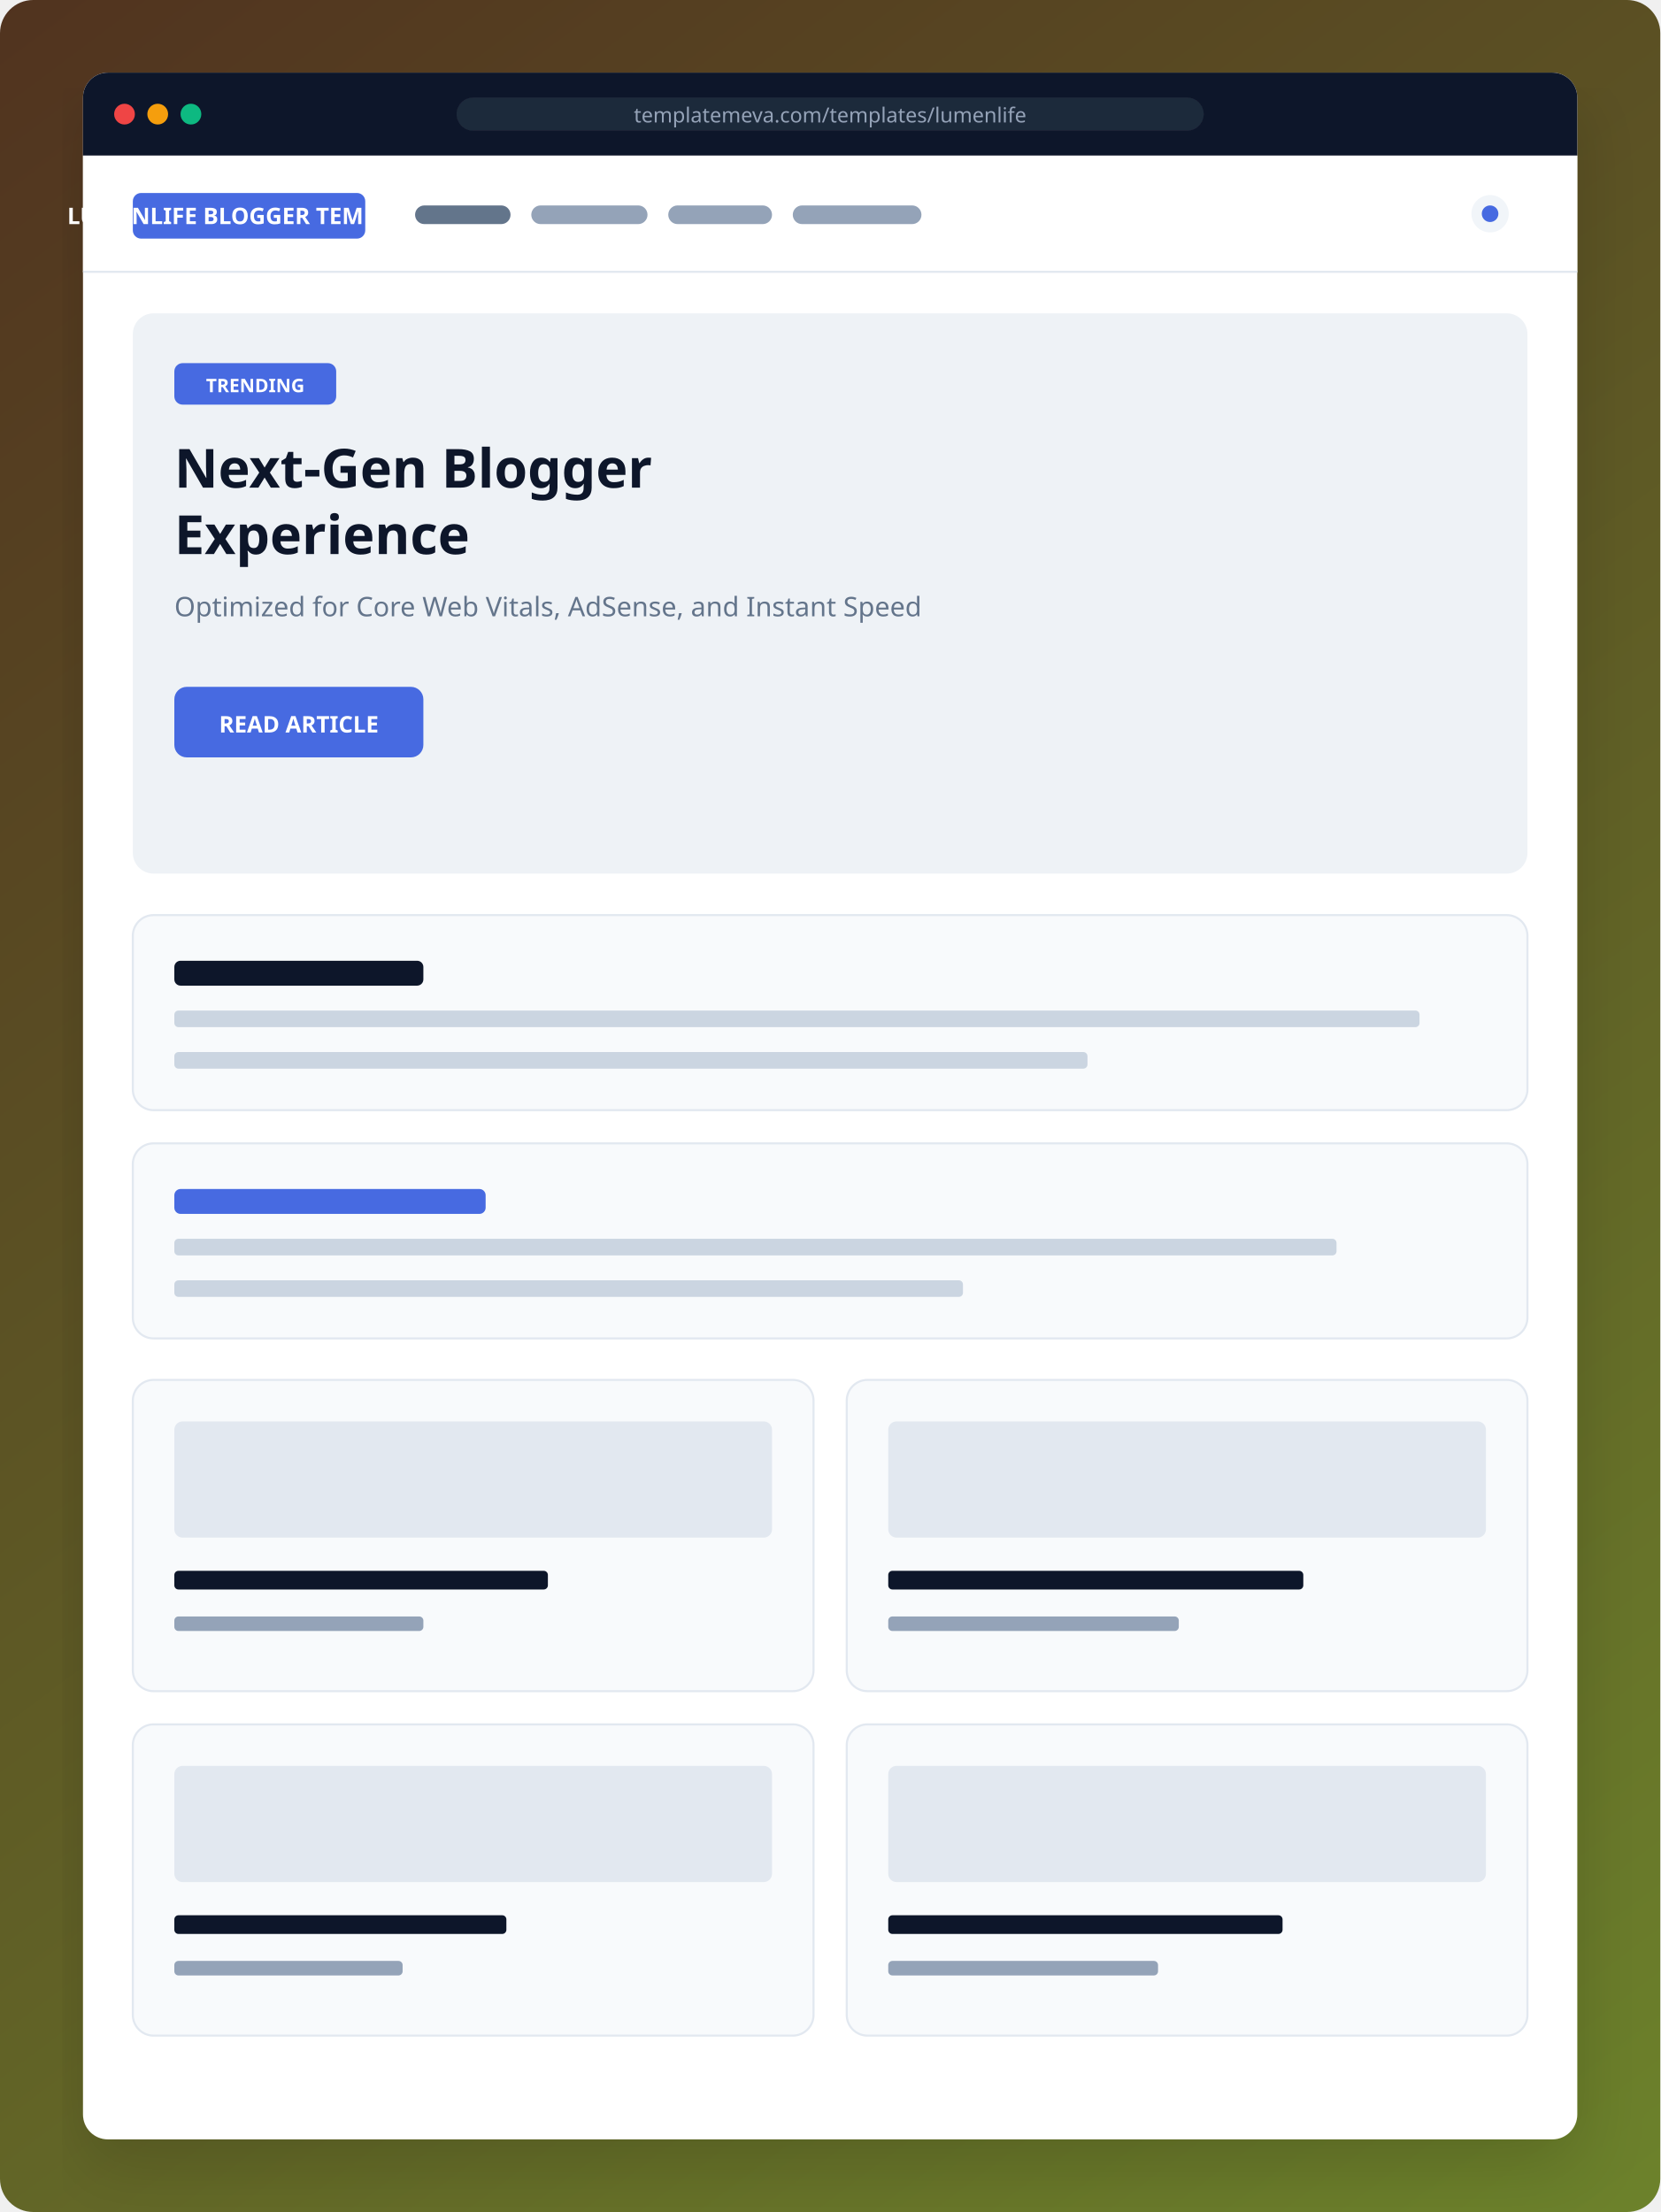
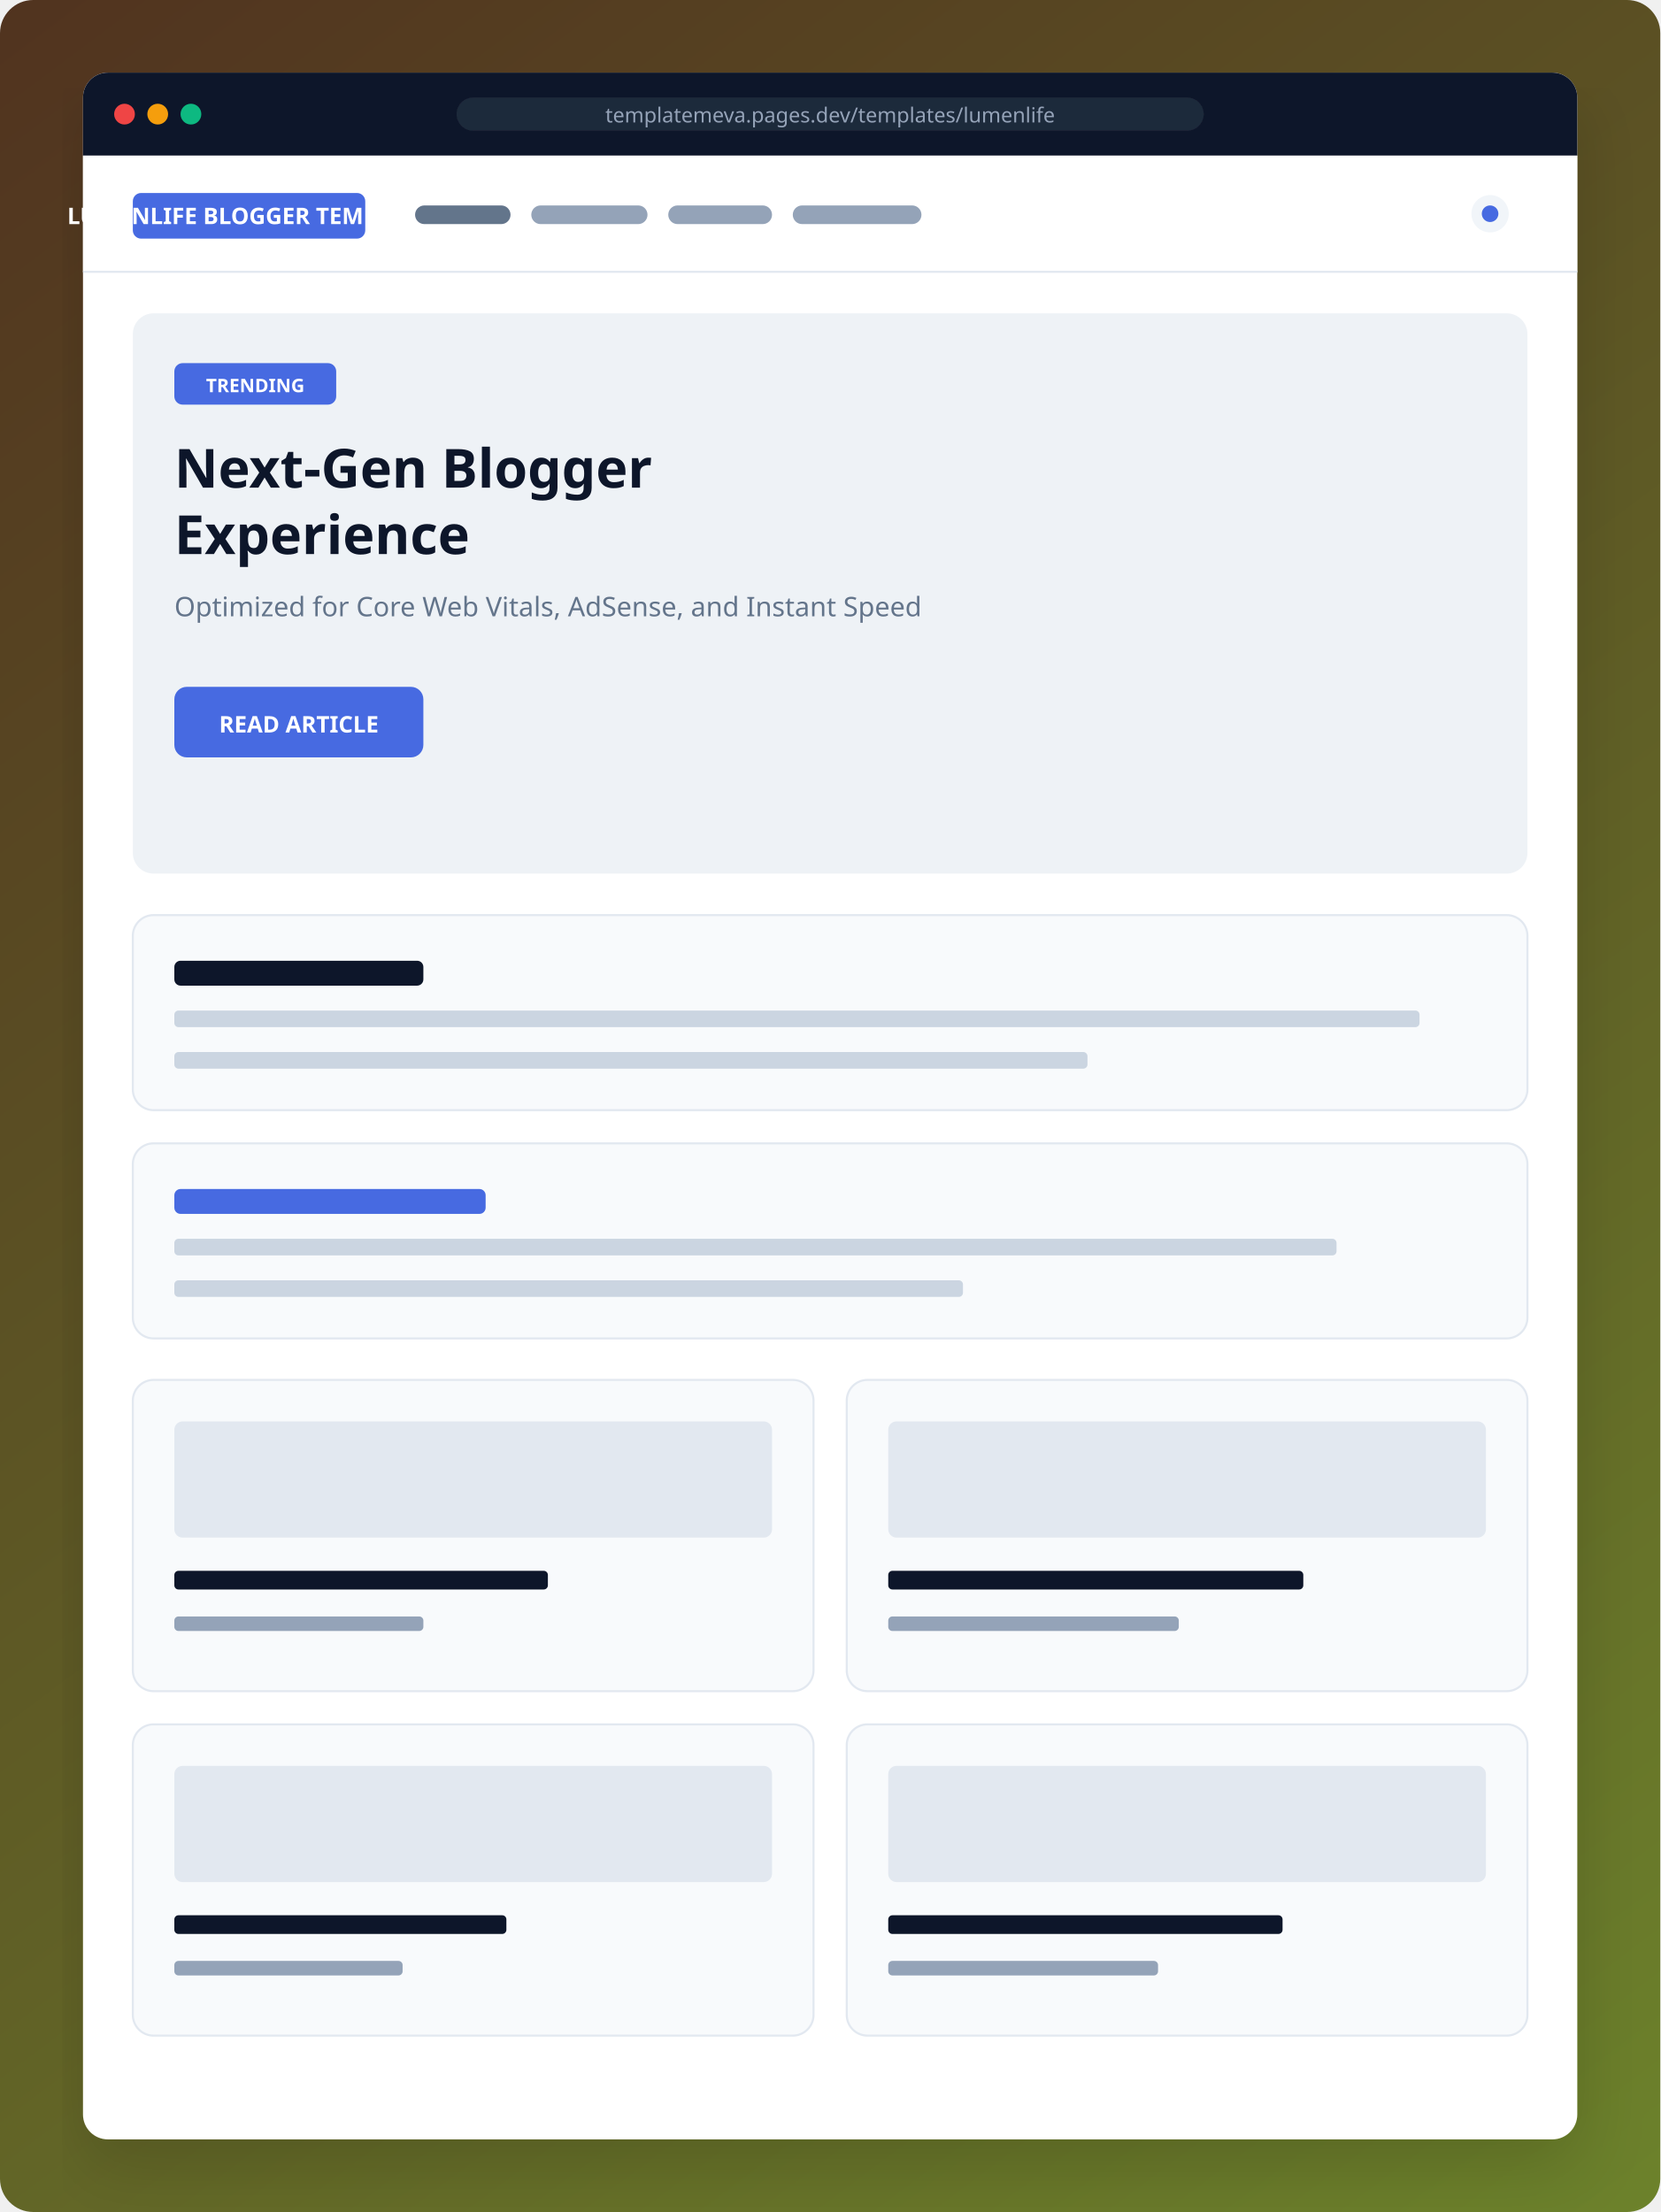
<svg xmlns="http://www.w3.org/2000/svg" viewBox="0 0 800 1066" width="800" height="1066" fill="none">
  <defs>
    <linearGradient id="bgGrad" x1="0" y1="0" x2="800" y2="1066" gradientUnits="userSpaceOnUse">
      <stop stop-color="hsl(24 45% 22%)" />
      <stop offset="1" stop-color="hsl(75 50% 34%)" />
    </linearGradient>
    <filter id="shadow" x="-10" y="-5" width="840" height="1086" filterUnits="userSpaceOnUse">
      <feDropShadow dx="0" dy="12" stdDeviation="16" flood-color="#000000" flood-opacity="0.15" />
    </filter>
  </defs>
  <rect width="800" height="1066" rx="16" fill="url(#bgGrad)" />
  <g transform="translate(40, 35)" filter="url(#shadow)">
    <rect width="720" height="996" rx="12" fill="#ffffff" />
    <path d="M0 12C0 5.373 5.373 0 12 0H708C714.627 0 720 5.373 720 12V40H0V12Z" fill="#0F172A" />
    <circle cx="20" cy="20" r="5" fill="#EF4444" />
    <circle cx="36" cy="20" r="5" fill="#F59E0B" />
    <circle cx="52" cy="20" r="5" fill="#10B981" />
    <rect x="180" y="12" width="360" height="16" rx="8" fill="#1E293B" />
-     <text x="360" y="24" font-family="system-ui, sans-serif" font-size="10" fill="#94A3B8" text-anchor="middle">templatemeva.com/templates/lumenlife</text>
+     <text x="360" y="24" font-family="system-ui, sans-serif" font-size="10" fill="#94A3B8" text-anchor="middle">templatemeva.pages.dev/templates/lumenlife</text>
    <rect x="0" y="40" width="720" height="56" fill="#FFFFFF" />
    <line x1="0" y1="96" x2="720" y2="96" stroke="#E2E8F0" />
    <rect x="24" y="58" width="112" height="22" rx="4" fill="hsl(226 72% 58%)" />
    <text x="80" y="73" font-family="system-ui, sans-serif" font-size="11" font-weight="bold" fill="#ffffff" text-anchor="middle">LUMENLIFE BLOGGER TEMPLATE</text>
    <rect x="160" y="64" width="46" height="9" rx="4.5" fill="#64748B" />
    <rect x="216" y="64" width="56" height="9" rx="4.5" fill="#94A3B8" />
    <rect x="282" y="64" width="50" height="9" rx="4.5" fill="#94A3B8" />
    <rect x="342" y="64" width="62" height="9" rx="4.5" fill="#94A3B8" />
    <circle cx="678" cy="68" r="9" fill="#F1F5F9" />
    <circle cx="678" cy="68" r="4" fill="hsl(226 72% 58%)" />
    <rect x="24" y="116" width="672" height="270" rx="10" fill="#EEF2F6" />
    <rect x="44" y="140" width="78" height="20" rx="4" fill="hsl(226 72% 58%)" />
    <text x="83" y="154" font-family="system-ui, sans-serif" font-size="9" font-weight="bold" fill="#ffffff" text-anchor="middle">TRENDING</text>
    <text x="44" y="200" font-family="system-ui, sans-serif" font-size="26" font-weight="800" fill="#0F172A">Next-Gen Blogger</text>
    <text x="44" y="232" font-family="system-ui, sans-serif" font-size="26" font-weight="800" fill="#0F172A">Experience</text>
    <text x="44" y="262" font-family="system-ui, sans-serif" font-size="13" fill="#64748B">Optimized for Core Web Vitals, AdSense, and Instant Speed</text>
    <rect x="44" y="296" width="120" height="34" rx="6" fill="hsl(226 72% 58%)" />
    <text x="104" y="318" font-family="system-ui, sans-serif" font-size="11" font-weight="bold" fill="#ffffff" text-anchor="middle">READ ARTICLE</text>
    <rect x="24" y="406" width="672" height="94" rx="10" fill="#F8FAFC" stroke="#E2E8F0" />
    <rect x="44" y="428" width="120" height="12" rx="3" fill="#0F172A" />
    <rect x="44" y="452" width="600" height="8" rx="2" fill="#CBD5E1" />
    <rect x="44" y="472" width="440" height="8" rx="2" fill="#CBD5E1" />
    <rect x="24" y="516" width="672" height="94" rx="10" fill="#F8FAFC" stroke="#E2E8F0" />
    <rect x="44" y="538" width="150" height="12" rx="3" fill="hsl(226 72% 58%)" />
    <rect x="44" y="562" width="560" height="8" rx="2" fill="#CBD5E1" />
    <rect x="44" y="582" width="380" height="8" rx="2" fill="#CBD5E1" />
    <rect x="24" y="630" width="328" height="150" rx="10" fill="#F8FAFC" stroke="#E2E8F0" />
    <rect x="44" y="650" width="288" height="56" rx="4" fill="#E2E8F0" />
    <rect x="44" y="722" width="180" height="9" rx="2" fill="#0F172A" />
    <rect x="44" y="744" width="120" height="7" rx="2" fill="#94A3B8" />
    <rect x="368" y="630" width="328" height="150" rx="10" fill="#F8FAFC" stroke="#E2E8F0" />
    <rect x="388" y="650" width="288" height="56" rx="4" fill="#E2E8F0" />
    <rect x="388" y="722" width="200" height="9" rx="2" fill="#0F172A" />
    <rect x="388" y="744" width="140" height="7" rx="2" fill="#94A3B8" />
    <rect x="24" y="796" width="328" height="150" rx="10" fill="#F8FAFC" stroke="#E2E8F0" />
    <rect x="44" y="816" width="288" height="56" rx="4" fill="#E2E8F0" />
    <rect x="44" y="888" width="160" height="9" rx="2" fill="#0F172A" />
    <rect x="44" y="910" width="110" height="7" rx="2" fill="#94A3B8" />
    <rect x="368" y="796" width="328" height="150" rx="10" fill="#F8FAFC" stroke="#E2E8F0" />
    <rect x="388" y="816" width="288" height="56" rx="4" fill="#E2E8F0" />
    <rect x="388" y="888" width="190" height="9" rx="2" fill="#0F172A" />
    <rect x="388" y="910" width="130" height="7" rx="2" fill="#94A3B8" />
  </g>
</svg>
